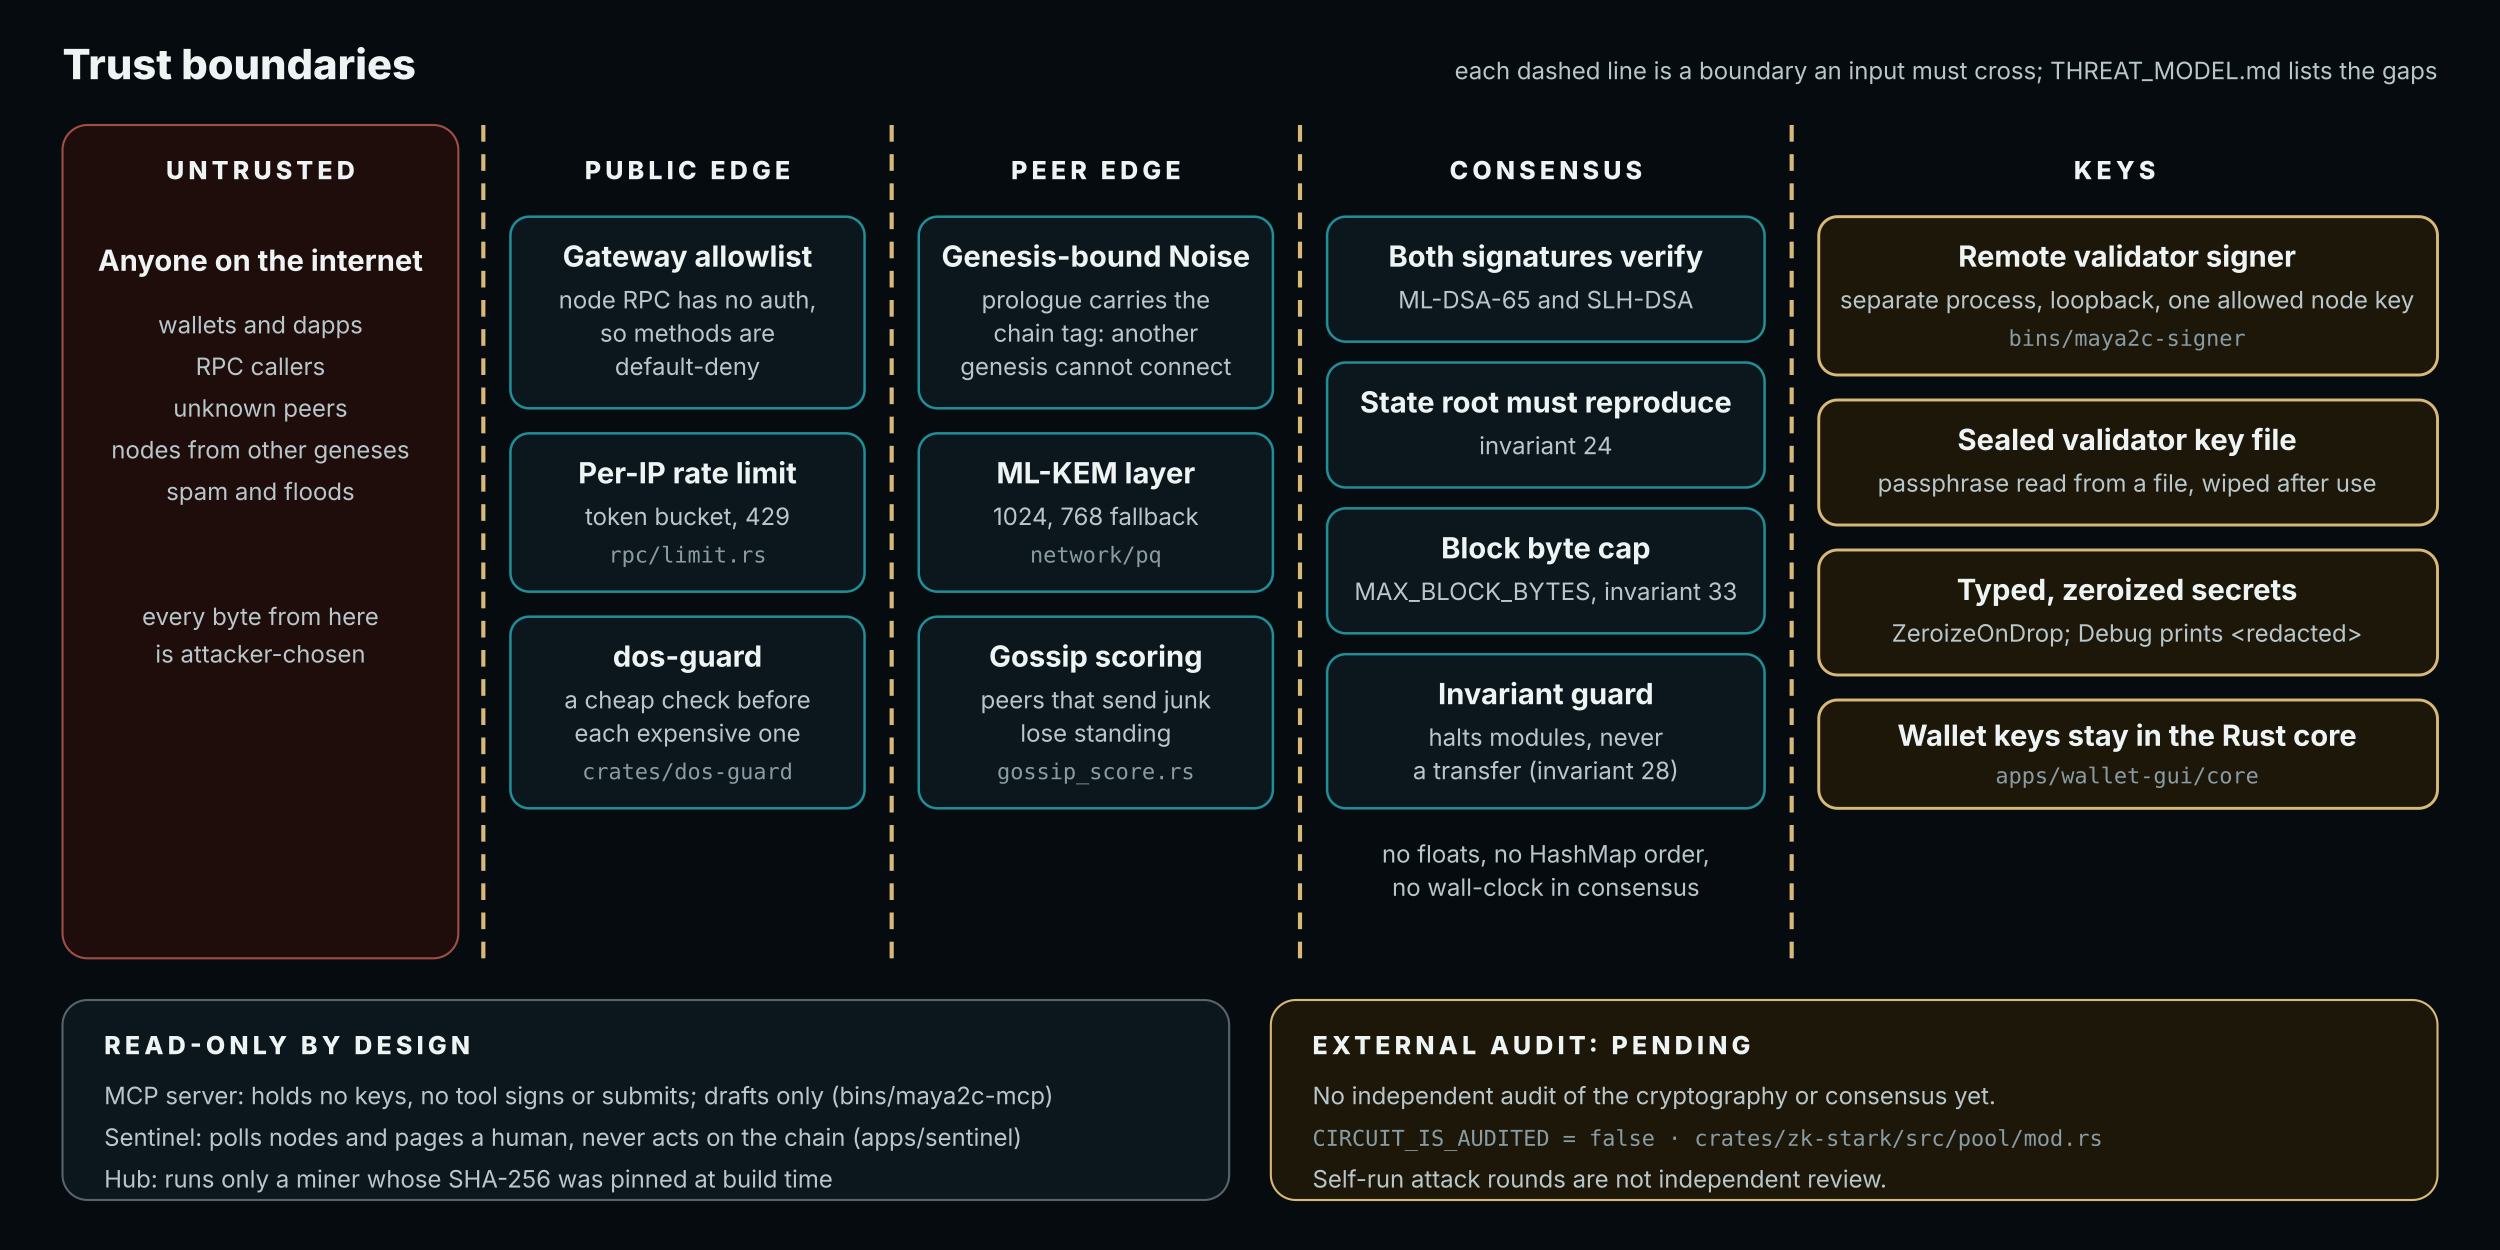
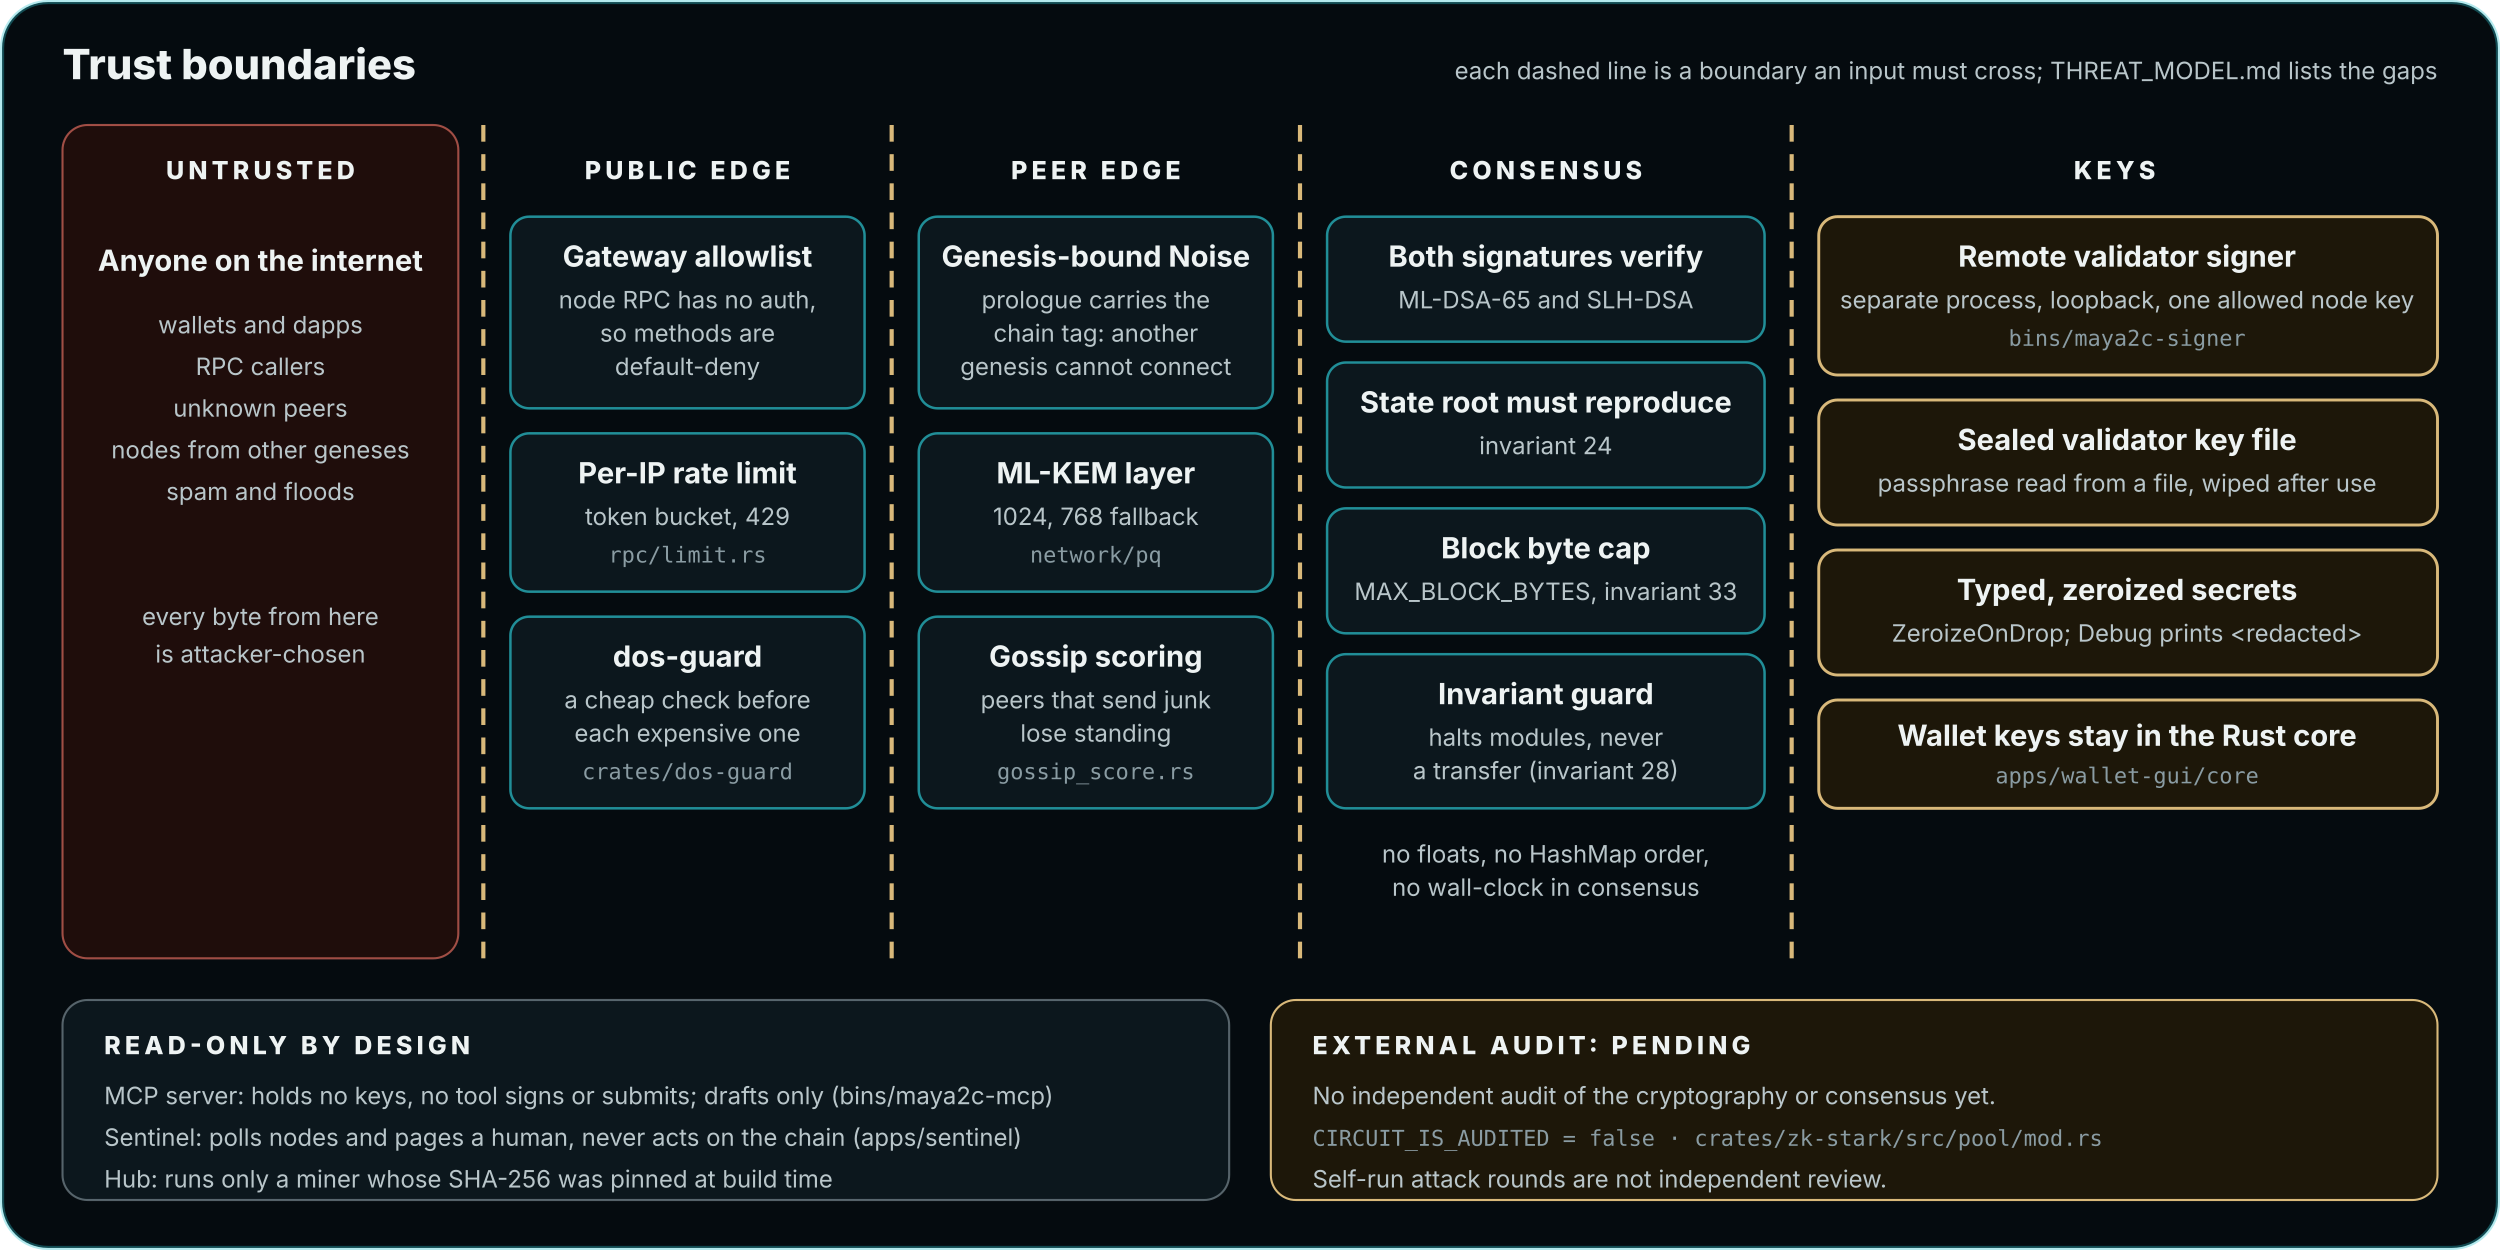
<svg xmlns="http://www.w3.org/2000/svg" viewBox="0 0 1200 600" width="1200" height="600" role="img" aria-labelledby="t d">
  <style>
  text { font-family: Manrope, Inter, "Segoe UI", Helvetica, Arial, sans-serif; fill: #eef3f3; }
  .z { font-size: 12px; font-weight: 800; letter-spacing: 2px; }
  .h { font-size: 14px; font-weight: 700; }
  .s { font-size: 11.5px; fill: #b9c6ca; }
  .p { font-size: 10.5px; fill: #8a9ca3; font-family: ui-monospace, Consolas, monospace; }
  .item { fill: #0c171d; stroke: #2cc3cf; stroke-opacity: .7; stroke-width: 1.2; }
  .key { fill: #1d1709; stroke: #d9b97a; stroke-width: 1.4; }
  .wall { stroke: #d9b97a; stroke-width: 2; stroke-dasharray: 8 6; }
</style>
-   <rect width="1200" height="600" fill="#050b0f" />
+   <rect x="1" y="1" width="1198" height="598" rx="22" fill="#050b0f" stroke="#2cc3cf" stroke-opacity=".35" stroke-width="2" />
  <text x="30" y="38" font-size="20" font-weight="800">Trust boundaries</text>
  <text x="1170" y="38" text-anchor="end" class="s">each dashed line is a boundary an input must cross; THREAT_MODEL.md lists the gaps</text>
  <rect x="30" y="60" width="190" height="400" rx="12" fill="#1f0d0b" stroke="#ff7a6b" stroke-opacity=".6" />
  <text x="125" y="86" text-anchor="middle" class="z" fill="#ff7a6b">UNTRUSTED</text>
  <text x="125" y="130" text-anchor="middle" class="h">Anyone on the internet</text>
  <text x="125" y="160" text-anchor="middle" class="s">wallets and dapps</text>
  <text x="125" y="180" text-anchor="middle" class="s">RPC callers</text>
  <text x="125" y="200" text-anchor="middle" class="s">unknown peers</text>
  <text x="125" y="220" text-anchor="middle" class="s">nodes from other geneses</text>
  <text x="125" y="240" text-anchor="middle" class="s">spam and floods</text>
  <text x="125" y="300" text-anchor="middle" class="s">every byte from here</text>
  <text x="125" y="318" text-anchor="middle" class="s">is attacker-chosen</text>
  <line class="wall" x1="232" y1="60" x2="232" y2="460" />
  <text x="330" y="86" text-anchor="middle" class="z" fill="#2cc3cf">PUBLIC EDGE</text>
  <rect class="item" x="245" y="104" width="170" height="92" rx="9" />
  <text x="330" y="128" text-anchor="middle" class="h">Gateway allowlist</text>
  <text x="330" y="148" text-anchor="middle" class="s">node RPC has no auth,</text>
  <text x="330" y="164" text-anchor="middle" class="s">so methods are</text>
  <text x="330" y="180" text-anchor="middle" class="s">default-deny</text>
  <rect class="item" x="245" y="208" width="170" height="76" rx="9" />
  <text x="330" y="232" text-anchor="middle" class="h">Per-IP rate limit</text>
  <text x="330" y="252" text-anchor="middle" class="s">token bucket, 429</text>
  <text x="330" y="270" text-anchor="middle" class="p">rpc/limit.rs</text>
  <rect class="item" x="245" y="296" width="170" height="92" rx="9" />
  <text x="330" y="320" text-anchor="middle" class="h">dos-guard</text>
  <text x="330" y="340" text-anchor="middle" class="s">a cheap check before</text>
  <text x="330" y="356" text-anchor="middle" class="s">each expensive one</text>
  <text x="330" y="374" text-anchor="middle" class="p">crates/dos-guard</text>
  <line class="wall" x1="428" y1="60" x2="428" y2="460" />
  <text x="526" y="86" text-anchor="middle" class="z" fill="#2cc3cf">PEER EDGE</text>
  <rect class="item" x="441" y="104" width="170" height="92" rx="9" />
  <text x="526" y="128" text-anchor="middle" class="h">Genesis-bound Noise</text>
  <text x="526" y="148" text-anchor="middle" class="s">prologue carries the</text>
  <text x="526" y="164" text-anchor="middle" class="s">chain tag: another</text>
  <text x="526" y="180" text-anchor="middle" class="s">genesis cannot connect</text>
  <rect class="item" x="441" y="208" width="170" height="76" rx="9" />
  <text x="526" y="232" text-anchor="middle" class="h">ML-KEM layer</text>
  <text x="526" y="252" text-anchor="middle" class="s">1024, 768 fallback</text>
  <text x="526" y="270" text-anchor="middle" class="p">network/pq</text>
  <rect class="item" x="441" y="296" width="170" height="92" rx="9" />
  <text x="526" y="320" text-anchor="middle" class="h">Gossip scoring</text>
  <text x="526" y="340" text-anchor="middle" class="s">peers that send junk</text>
  <text x="526" y="356" text-anchor="middle" class="s">lose standing</text>
  <text x="526" y="374" text-anchor="middle" class="p">gossip_score.rs</text>
  <line class="wall" x1="624" y1="60" x2="624" y2="460" />
  <text x="742" y="86" text-anchor="middle" class="z" fill="#2cc3cf">CONSENSUS</text>
  <rect class="item" x="637" y="104" width="210" height="60" rx="9" />
  <text x="742" y="128" text-anchor="middle" class="h">Both signatures verify</text>
  <text x="742" y="148" text-anchor="middle" class="s">ML-DSA-65 and SLH-DSA</text>
  <rect class="item" x="637" y="174" width="210" height="60" rx="9" />
  <text x="742" y="198" text-anchor="middle" class="h">State root must reproduce</text>
  <text x="742" y="218" text-anchor="middle" class="s">invariant 24</text>
  <rect class="item" x="637" y="244" width="210" height="60" rx="9" />
  <text x="742" y="268" text-anchor="middle" class="h">Block byte cap</text>
  <text x="742" y="288" text-anchor="middle" class="s">MAX_BLOCK_BYTES, invariant 33</text>
  <rect class="item" x="637" y="314" width="210" height="74" rx="9" />
  <text x="742" y="338" text-anchor="middle" class="h">Invariant guard</text>
  <text x="742" y="358" text-anchor="middle" class="s">halts modules, never</text>
  <text x="742" y="374" text-anchor="middle" class="s">a transfer (invariant 28)</text>
  <text x="742" y="414" text-anchor="middle" class="s">no floats, no HashMap order,</text>
  <text x="742" y="430" text-anchor="middle" class="s">no wall-clock in consensus</text>
  <line class="wall" x1="860" y1="60" x2="860" y2="460" />
  <text x="1015" y="86" text-anchor="middle" class="z" fill="#d9b97a">KEYS</text>
  <rect class="key" x="873" y="104" width="297" height="76" rx="9" />
  <text x="1021" y="128" text-anchor="middle" class="h">Remote validator signer</text>
  <text x="1021" y="148" text-anchor="middle" class="s">separate process, loopback, one allowed node key</text>
  <text x="1021" y="166" text-anchor="middle" class="p">bins/maya2c-signer</text>
  <rect class="key" x="873" y="192" width="297" height="60" rx="9" />
  <text x="1021" y="216" text-anchor="middle" class="h">Sealed validator key file</text>
  <text x="1021" y="236" text-anchor="middle" class="s">passphrase read from a file, wiped after use</text>
  <rect class="key" x="873" y="264" width="297" height="60" rx="9" />
  <text x="1021" y="288" text-anchor="middle" class="h">Typed, zeroized secrets</text>
  <text x="1021" y="308" text-anchor="middle" class="s">ZeroizeOnDrop; Debug prints &lt;redacted&gt;</text>
  <rect class="key" x="873" y="336" width="297" height="52" rx="9" />
  <text x="1021" y="358" text-anchor="middle" class="h">Wallet keys stay in the Rust core</text>
  <text x="1021" y="376" text-anchor="middle" class="p">apps/wallet-gui/core</text>
  <rect x="30" y="480" width="560" height="96" rx="12" fill="#0c171d" stroke="#8a9ca3" stroke-opacity=".6" />
  <text x="50" y="506" class="z" fill="#b9c6ca">READ-ONLY BY DESIGN</text>
  <text x="50" y="530" class="s">MCP server: holds no keys, no tool signs or submits; drafts only (bins/maya2c-mcp)</text>
  <text x="50" y="550" class="s">Sentinel: polls nodes and pages a human, never acts on the chain (apps/sentinel)</text>
  <text x="50" y="570" class="s">Hub: runs only a miner whose SHA-256 was pinned at build time</text>
  <rect x="610" y="480" width="560" height="96" rx="12" fill="#1d1709" stroke="#d9b97a" />
  <text x="630" y="506" class="z" fill="#d9b97a">EXTERNAL AUDIT: PENDING</text>
  <text x="630" y="530" class="s">No independent audit of the cryptography or consensus yet.</text>
  <text x="630" y="550" class="p">CIRCUIT_IS_AUDITED = false · crates/zk-stark/src/pool/mod.rs</text>
  <text x="630" y="570" class="s">Self-run attack rounds are not independent review.</text>
</svg>
